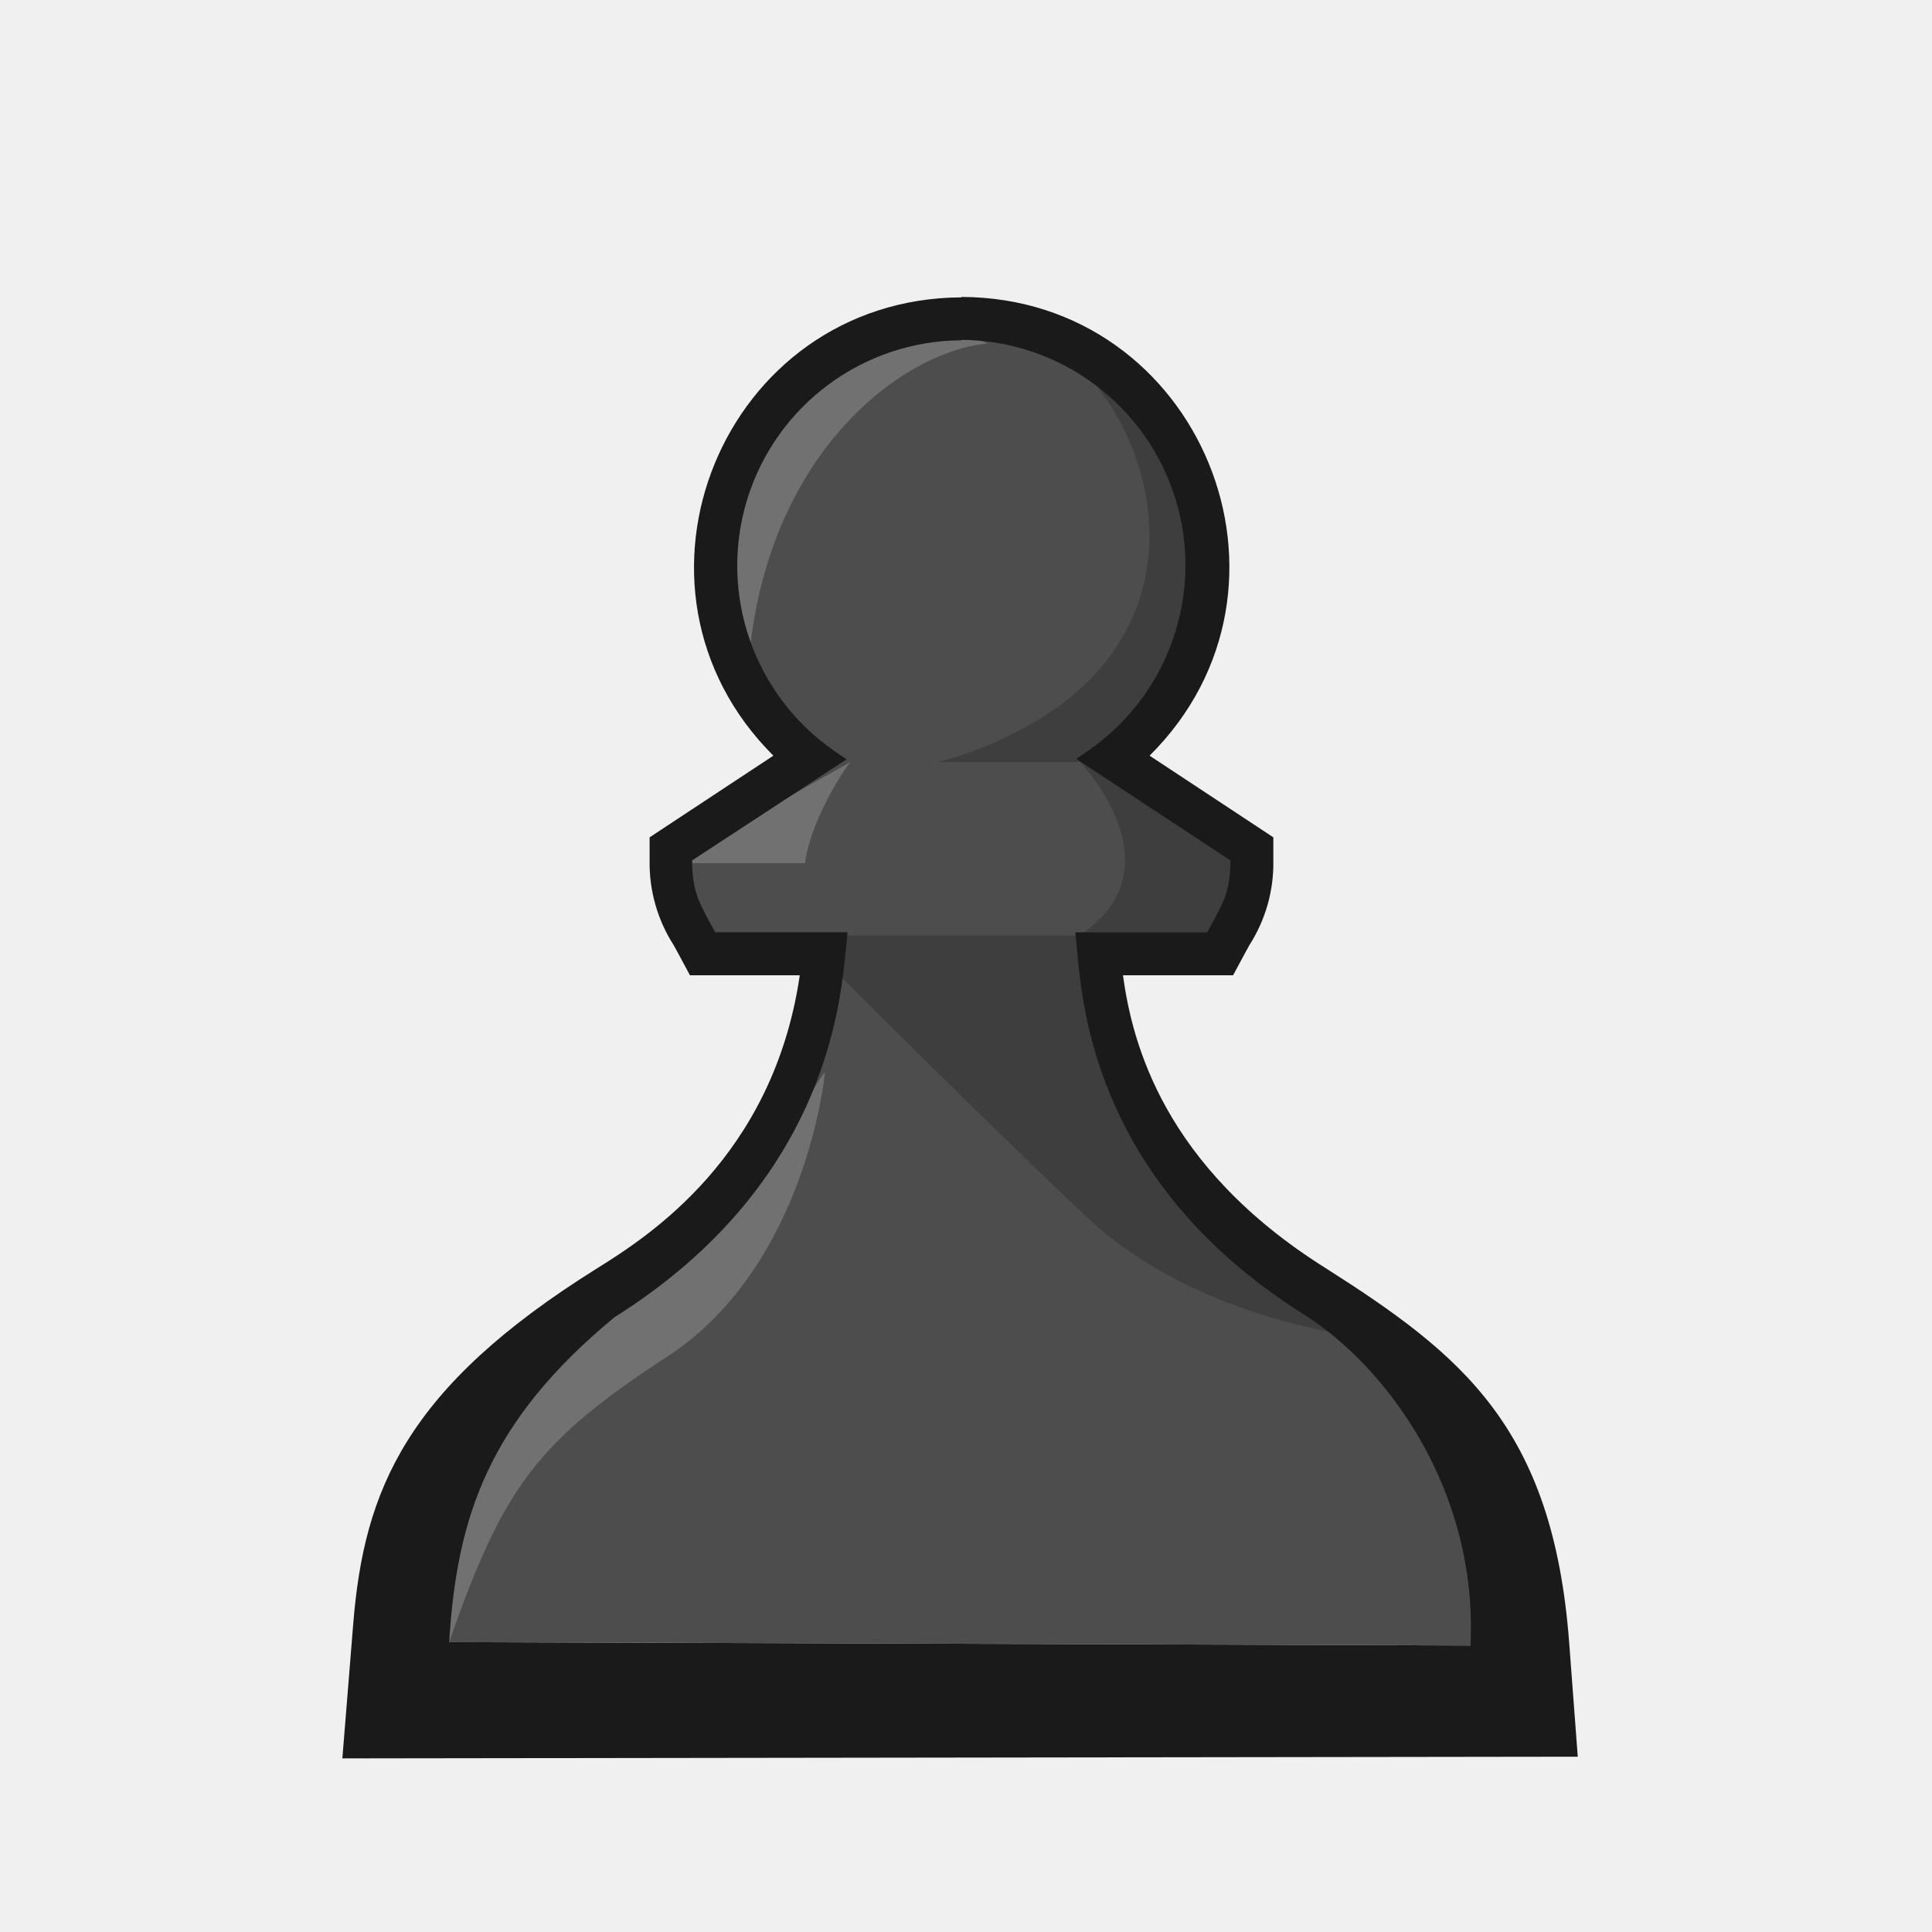
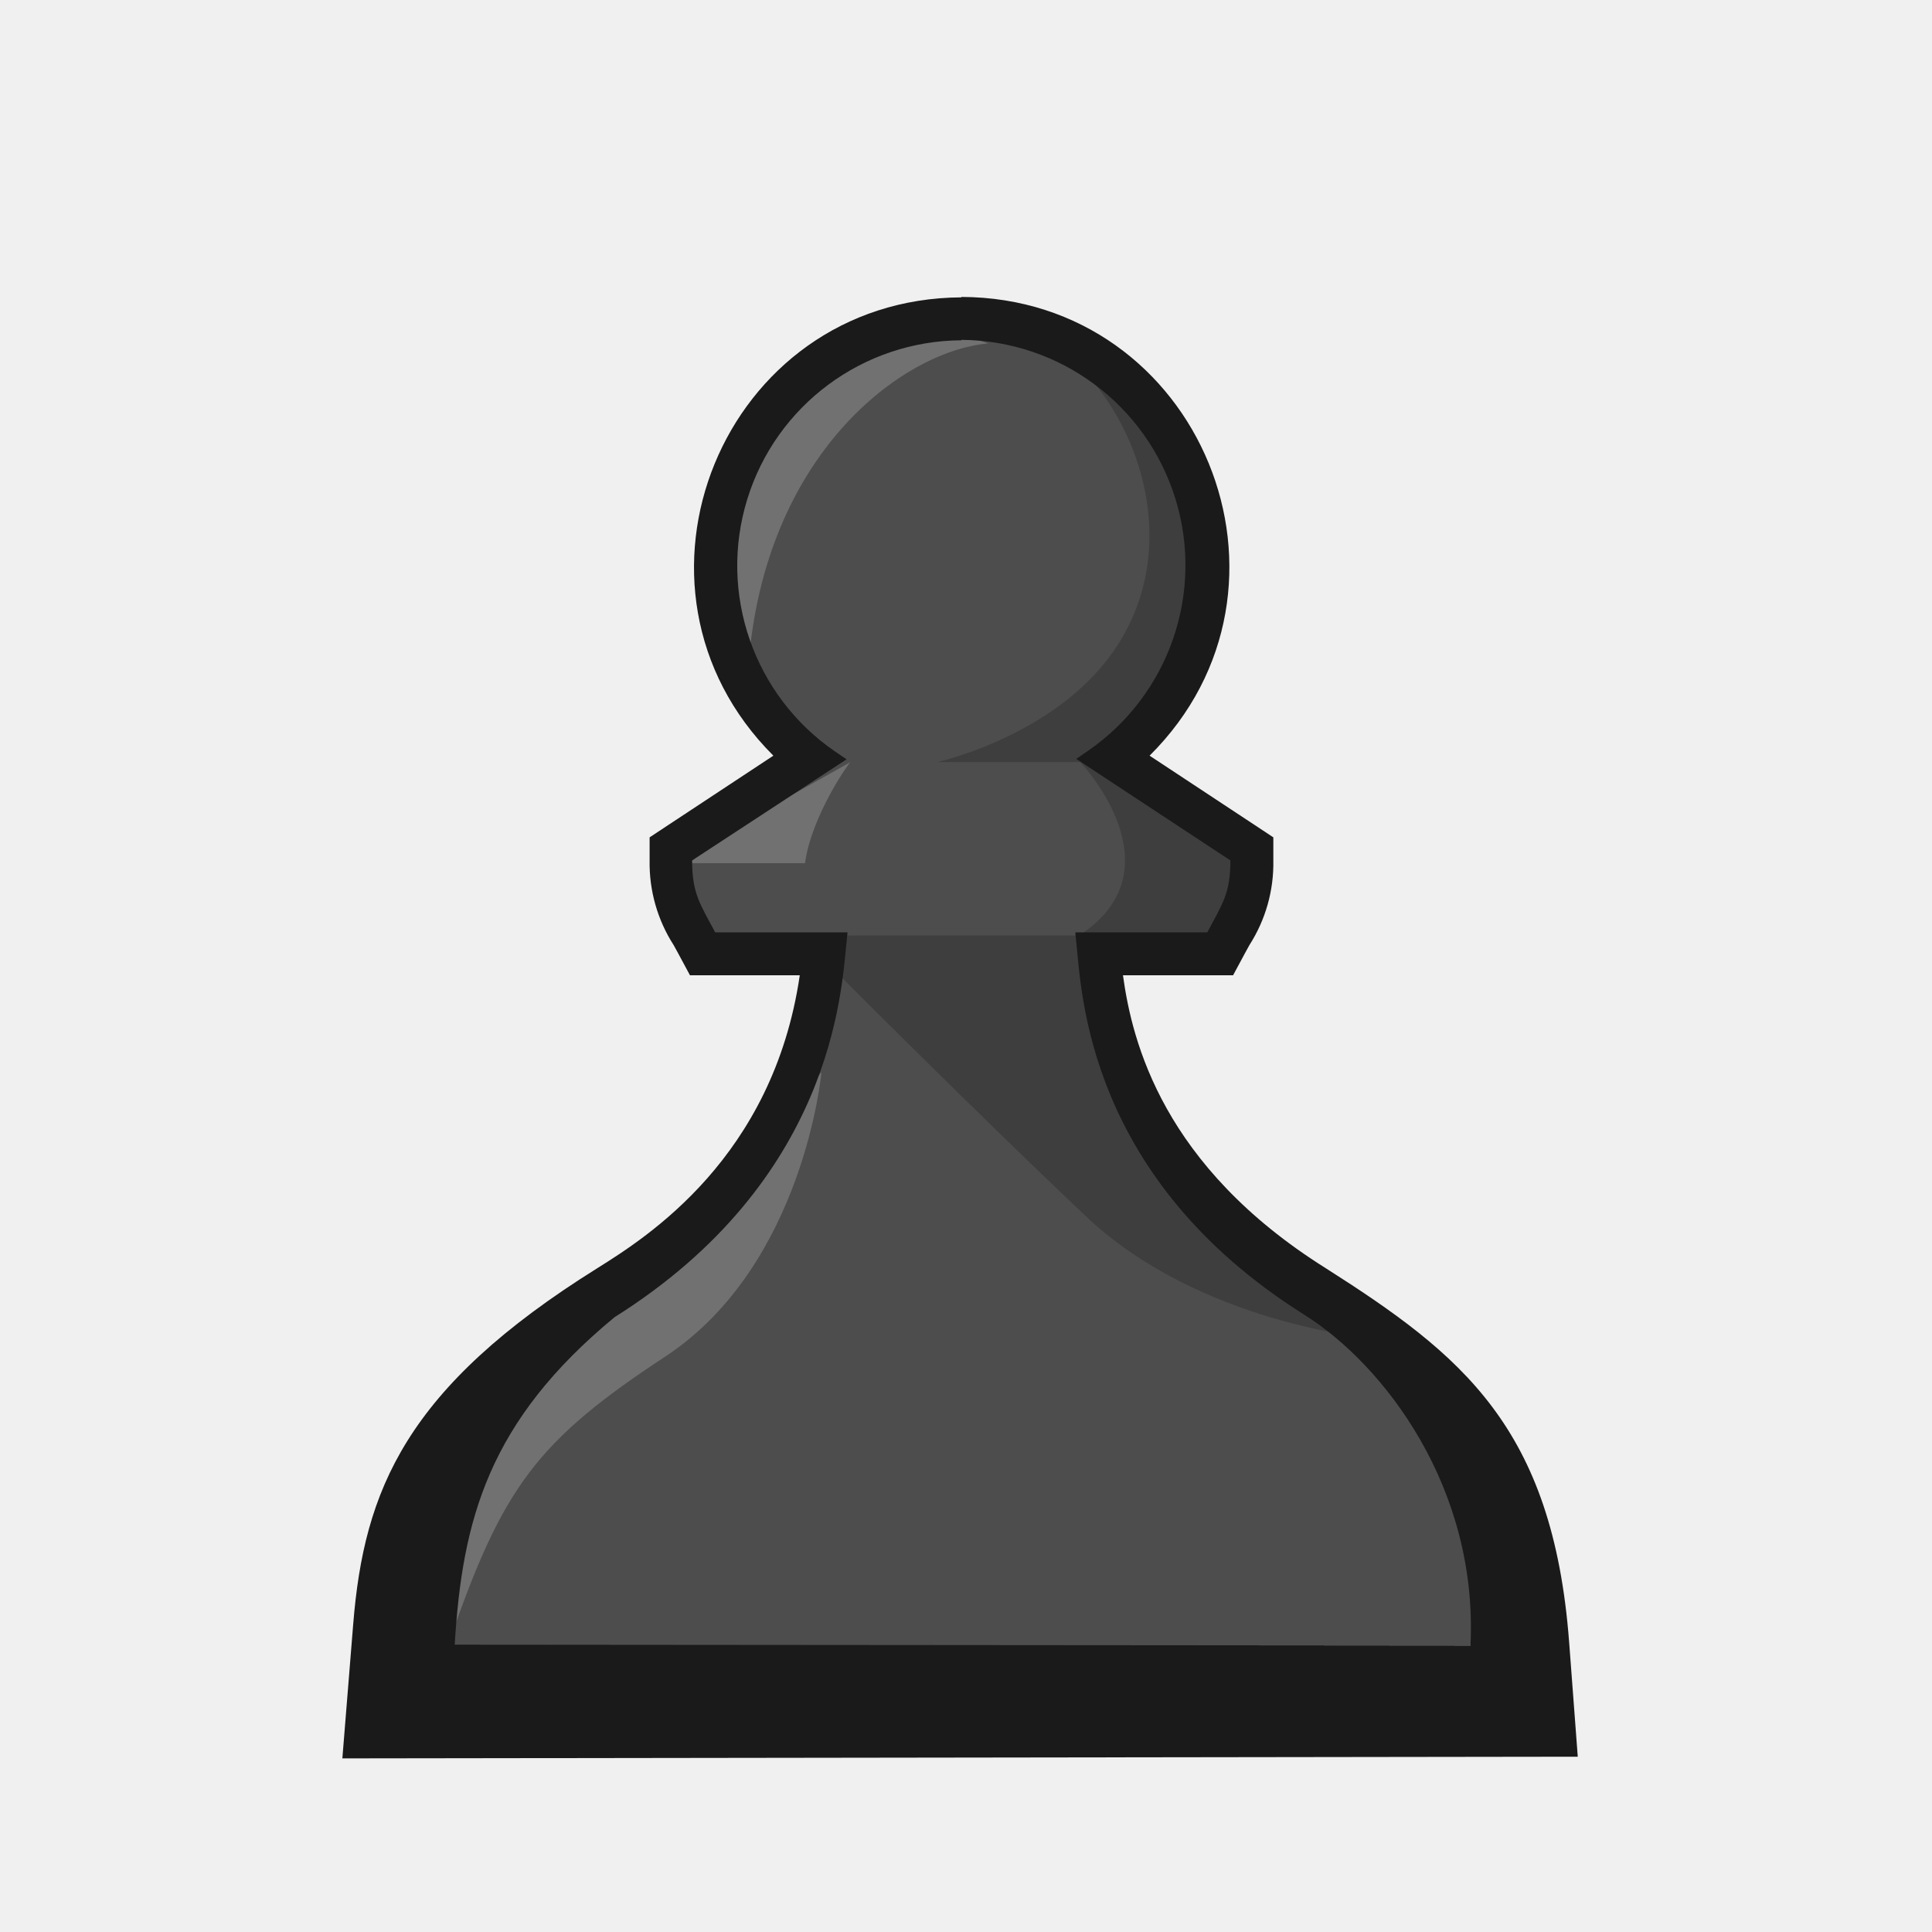
<svg xmlns="http://www.w3.org/2000/svg" version="1.1" id="Layer_1" x="0px" y="0px" viewBox="0 0 180 180" style="enable-background:new 0 0 180 180;" xml:space="preserve">
  <defs id="defs3232">
    <style id="style3230">
.cls-1{fill:none;}.cls-2{fill:#4d4d4d;}.cls-3,.cls-4{opacity:0.2;}.cls-4{fill:#fff;}.cls-5{fill:#1a1a1a;}</style>
  </defs>
  <rect class="cls-1" width="180" height="180" id="rect3236" />
-   <path class="cls-2" d="M 89.94,29.92 C 80.175,29.953 71.495,36.149 68.291,45.374 65.087,54.599 68.057,64.841 75.7,70.92 l -11.91,7.83 -0.9,0.59 v 1.08 c -0.049,2.459 0.648,4.875 2,6.93 l 0.39,0.72 0.57,1.05 h 11.28 c -0.49,5.61 -2,19.66 -20,31 -8,5 -17.346,16.173 -15.909,27.784 l 0.629,5.085 95.15,0.317 0.741,-6.335 C 139.101,135.351 130.85,125.17 122.8,120.12 c -17.94,-11.28 -19.5,-25.36 -20,-31 H 114 l 0.57,-1.05 0.39,-0.72 c 1.352,-2.055 2.049,-4.471 2,-6.93 v -1.08 l -0.9,-0.59 -11.91,-7.86 c 7.643,-6.079 10.613,-16.321 7.409,-25.546 C 108.355,36.119 99.675,29.923 89.91,29.89 Z" id="path3238" />
+   <path class="cls-2" d="M 89.94,29.92 C 80.175,29.953 71.495,36.149 68.291,45.374 65.087,54.599 68.057,64.841 75.7,70.92 l -11.91,7.83 -0.9,0.59 v 1.08 c -0.049,2.459 0.648,4.875 2,6.93 l 0.39,0.72 0.57,1.05 h 11.28 c -0.49,5.61 -2,19.66 -20,31 -8,5 -17.755,16.361 -16.678,28.012 l -0.111,5.195 96.659,-0.02 0.741,-6.335 C 139.101,135.351 130.85,125.17 122.8,120.12 c -17.94,-11.28 -19.5,-25.36 -20,-31 H 114 l 0.57,-1.05 0.39,-0.72 c 1.352,-2.055 2.049,-4.471 2,-6.93 v -1.08 l -0.9,-0.59 -11.91,-7.86 c 7.643,-6.079 10.613,-16.321 7.409,-25.546 C 108.355,36.119 99.675,29.923 89.91,29.89 Z" id="path3238" />
  <path class="cls-3" d="M 115.16,115.11 C 104.4,107.59 103.67,92.92 102.98,89.57 h 10.85 l 3.87,-9 c 0,0 -11.41,-9.29 -17,-9.46 h 2.75 c 0,0 8.21,-6.84 8.92,-12.88 C 115.25,34.21 96.3,31 96.3,31 c 8.58,4.29 15.07,18.92 7.34,29.82 C 98.12,68.61 87.34,71 87.34,71 h 13.3 c 0.16,0.14 9.38,10 -0.1,16.16 H 65.12 l 0.45,2.5 h 11.45 c 0,0 13.24,13.34 24.21,23.71 10.53,9.93 26.51,11.31 26.51,11.31 0,0 -7.11,-5.74 -12.58,-9.57 z" id="path3240" />
  <path class="cls-4" d="M 75,80.42 C 75.6,76 79.14,71 79.24,71 l -16.77,9.42 z" id="path3242" />
  <path class="cls-4" d="m 92.05,32 c -8,0.72 -20.82,10.3 -22.32,30 0,0 -8.08,-11.62 3.06,-24.45 C 81.56,27.5 92.05,32 92.05,32 Z" id="path3244" />
-   <path class="cls-4" d="M 41.85,152.99 C 46.885,138.541 50.075,134.239 62.342,126.279 75.188,117.745 76.85,100 76.85,100 c 0.18,-0.86 -3.84,6.67 -8.12,10.4 -1.41,1.22 -11,7.84 -15.07,12.17 -11.513,9.592 -12.65,33.16 -11.81,30.42 z" id="path3246" />
-   <path class="cls-5" d="m 89.573,31.664 c 9.17,0.056 17.243,6.056 19.942,14.82 2.699,8.764 -0.602,18.266 -8.152,23.47 l -1.09,0.75 14.36,9.46 c 0,3.06 -0.72,4 -2.15,6.7 h -12.3 l 0.1,1 c 0.49,4.57 0.985,21.905 21.245,34.635 7.45,4.68 16.192,16.136 15.472,30.807 l -95.15,-0.317 c 0.703,-11.665 3.677,-20.586 15.409,-30.272 20.3,-12.76 21.125,-30.294 21.605,-34.854 l 0.1,-1 h -12.33 c -1.42,-2.65 -2.15,-3.64 -2.15,-6.7 l 14.39,-9.42 -1.09,-0.74 C 70.224,64.803 66.917,55.295 69.617,46.525 72.316,37.755 80.398,31.754 89.573,31.704 m 0,-4 c -22.223,0.12 -33.254,27.006 -17.52,42.7 l -9.73,6.42 -1.8,1.19 v 2.15 c -0.05,2.794 0.73,5.539 2.24,7.89 l 0.39,0.71 1.13,2.1 h 10.23 c -2.49,17 -14.27,24.41 -18.83,27.27 -17.891,11.158 -21.768,20.705 -22.775,33.173 l -1.011,12.518 115.1,-0.157 -0.801,-10.633 c -1.514,-20.095 -10.046,-26.842 -22.712,-34.901 -15.11,-9.49 -18,-21 -18.86,-27.27 h 10.26 l 1.13,-2.1 0.39,-0.71 c 1.507,-2.352 2.283,-5.097 2.23,-7.89 v -2.15 l -1.8,-1.19 -9.73,-6.42 c 15.806,-15.694 4.744,-42.664 -17.53,-42.74 z" id="path157" style="opacity:1;fill:#1a1a1a" />
+   <path class="cls-4" d="M 41.848,152.99 C 46.836,138.541 49.996,134.239 62.149,126.279 74.876,117.745 76.522,100 76.522,100 c 0.178,-0.86 -3.804,6.67 -8.044,10.4 -1.397,1.22 -10.898,7.84 -14.93,12.17 -11.406,9.592 -12.532,33.16 -11.7,30.42 z" id="path3246" style="stroke-width:0.995" />
+   <path class="cls-5" d="m 89.573,31.664 c 9.17,0.056 17.243,6.056 19.942,14.82 2.699,8.764 -0.602,18.266 -8.152,23.47 l -1.09,0.75 14.36,9.46 c 0,3.06 -0.72,4 -2.15,6.7 h -12.3 l 0.1,1 c 0.49,4.57 0.985,21.905 21.245,34.635 7.45,4.68 16.192,16.136 15.472,30.807 l -94.636,-0.075 c 0.703,-11.665 3.163,-20.827 14.894,-30.513 20.3,-12.76 21.125,-30.294 21.605,-34.854 l 0.1,-1 h -12.33 c -1.42,-2.65 -2.15,-3.64 -2.15,-6.7 l 14.39,-9.42 -1.09,-0.74 C 70.224,64.803 66.917,55.295 69.617,46.525 72.316,37.755 80.398,31.754 89.573,31.704 m 0,-4 c -22.223,0.12 -33.254,27.006 -17.52,42.7 l -9.73,6.42 -1.8,1.19 v 2.15 c -0.05,2.794 0.73,5.539 2.24,7.89 l 0.39,0.71 1.13,2.1 h 10.23 c -2.49,17 -14.27,24.41 -18.83,27.27 -17.891,11.158 -21.768,20.705 -22.775,33.173 l -1.011,12.518 115.1,-0.157 -0.801,-10.633 c -1.514,-20.095 -10.046,-26.842 -22.712,-34.901 -15.11,-9.49 -18,-21 -18.86,-27.27 h 10.26 l 1.13,-2.1 0.39,-0.71 c 1.507,-2.352 2.283,-5.097 2.23,-7.89 v -2.15 l -1.8,-1.19 -9.73,-6.42 c 15.806,-15.694 4.744,-42.664 -17.53,-42.74 z" id="path157" style="opacity:1;fill:#1a1a1a" />
</svg>
